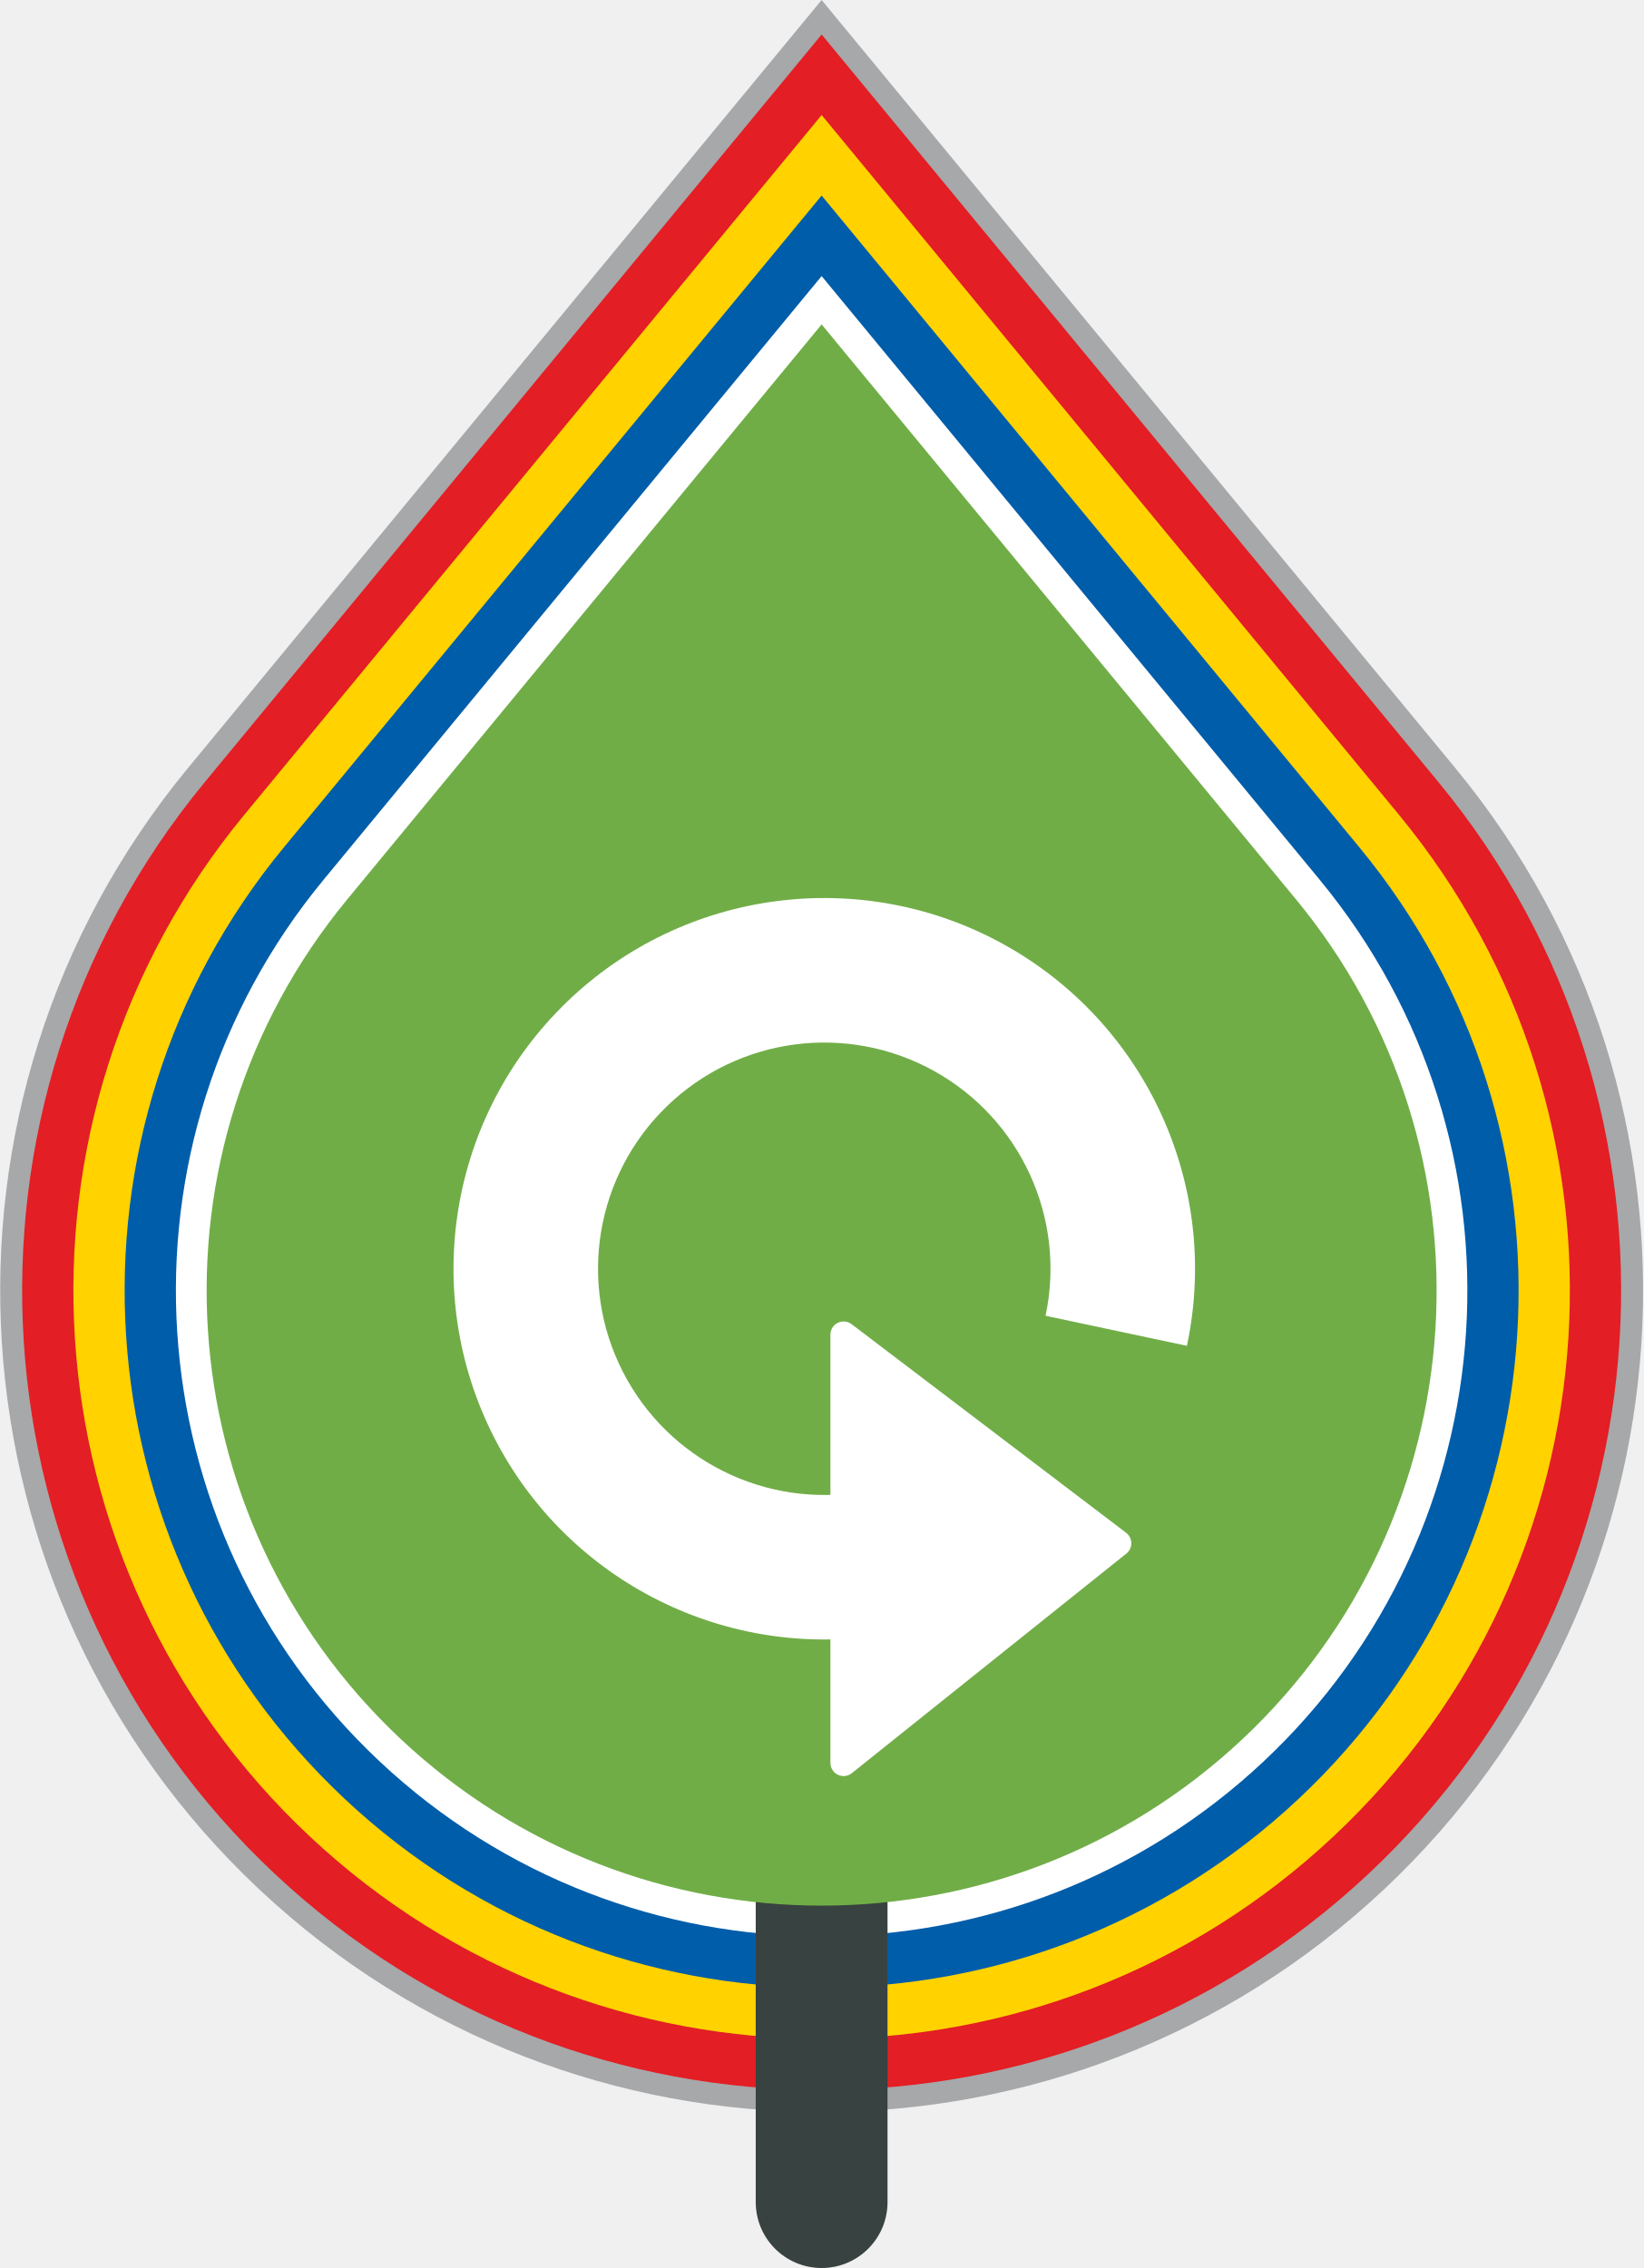
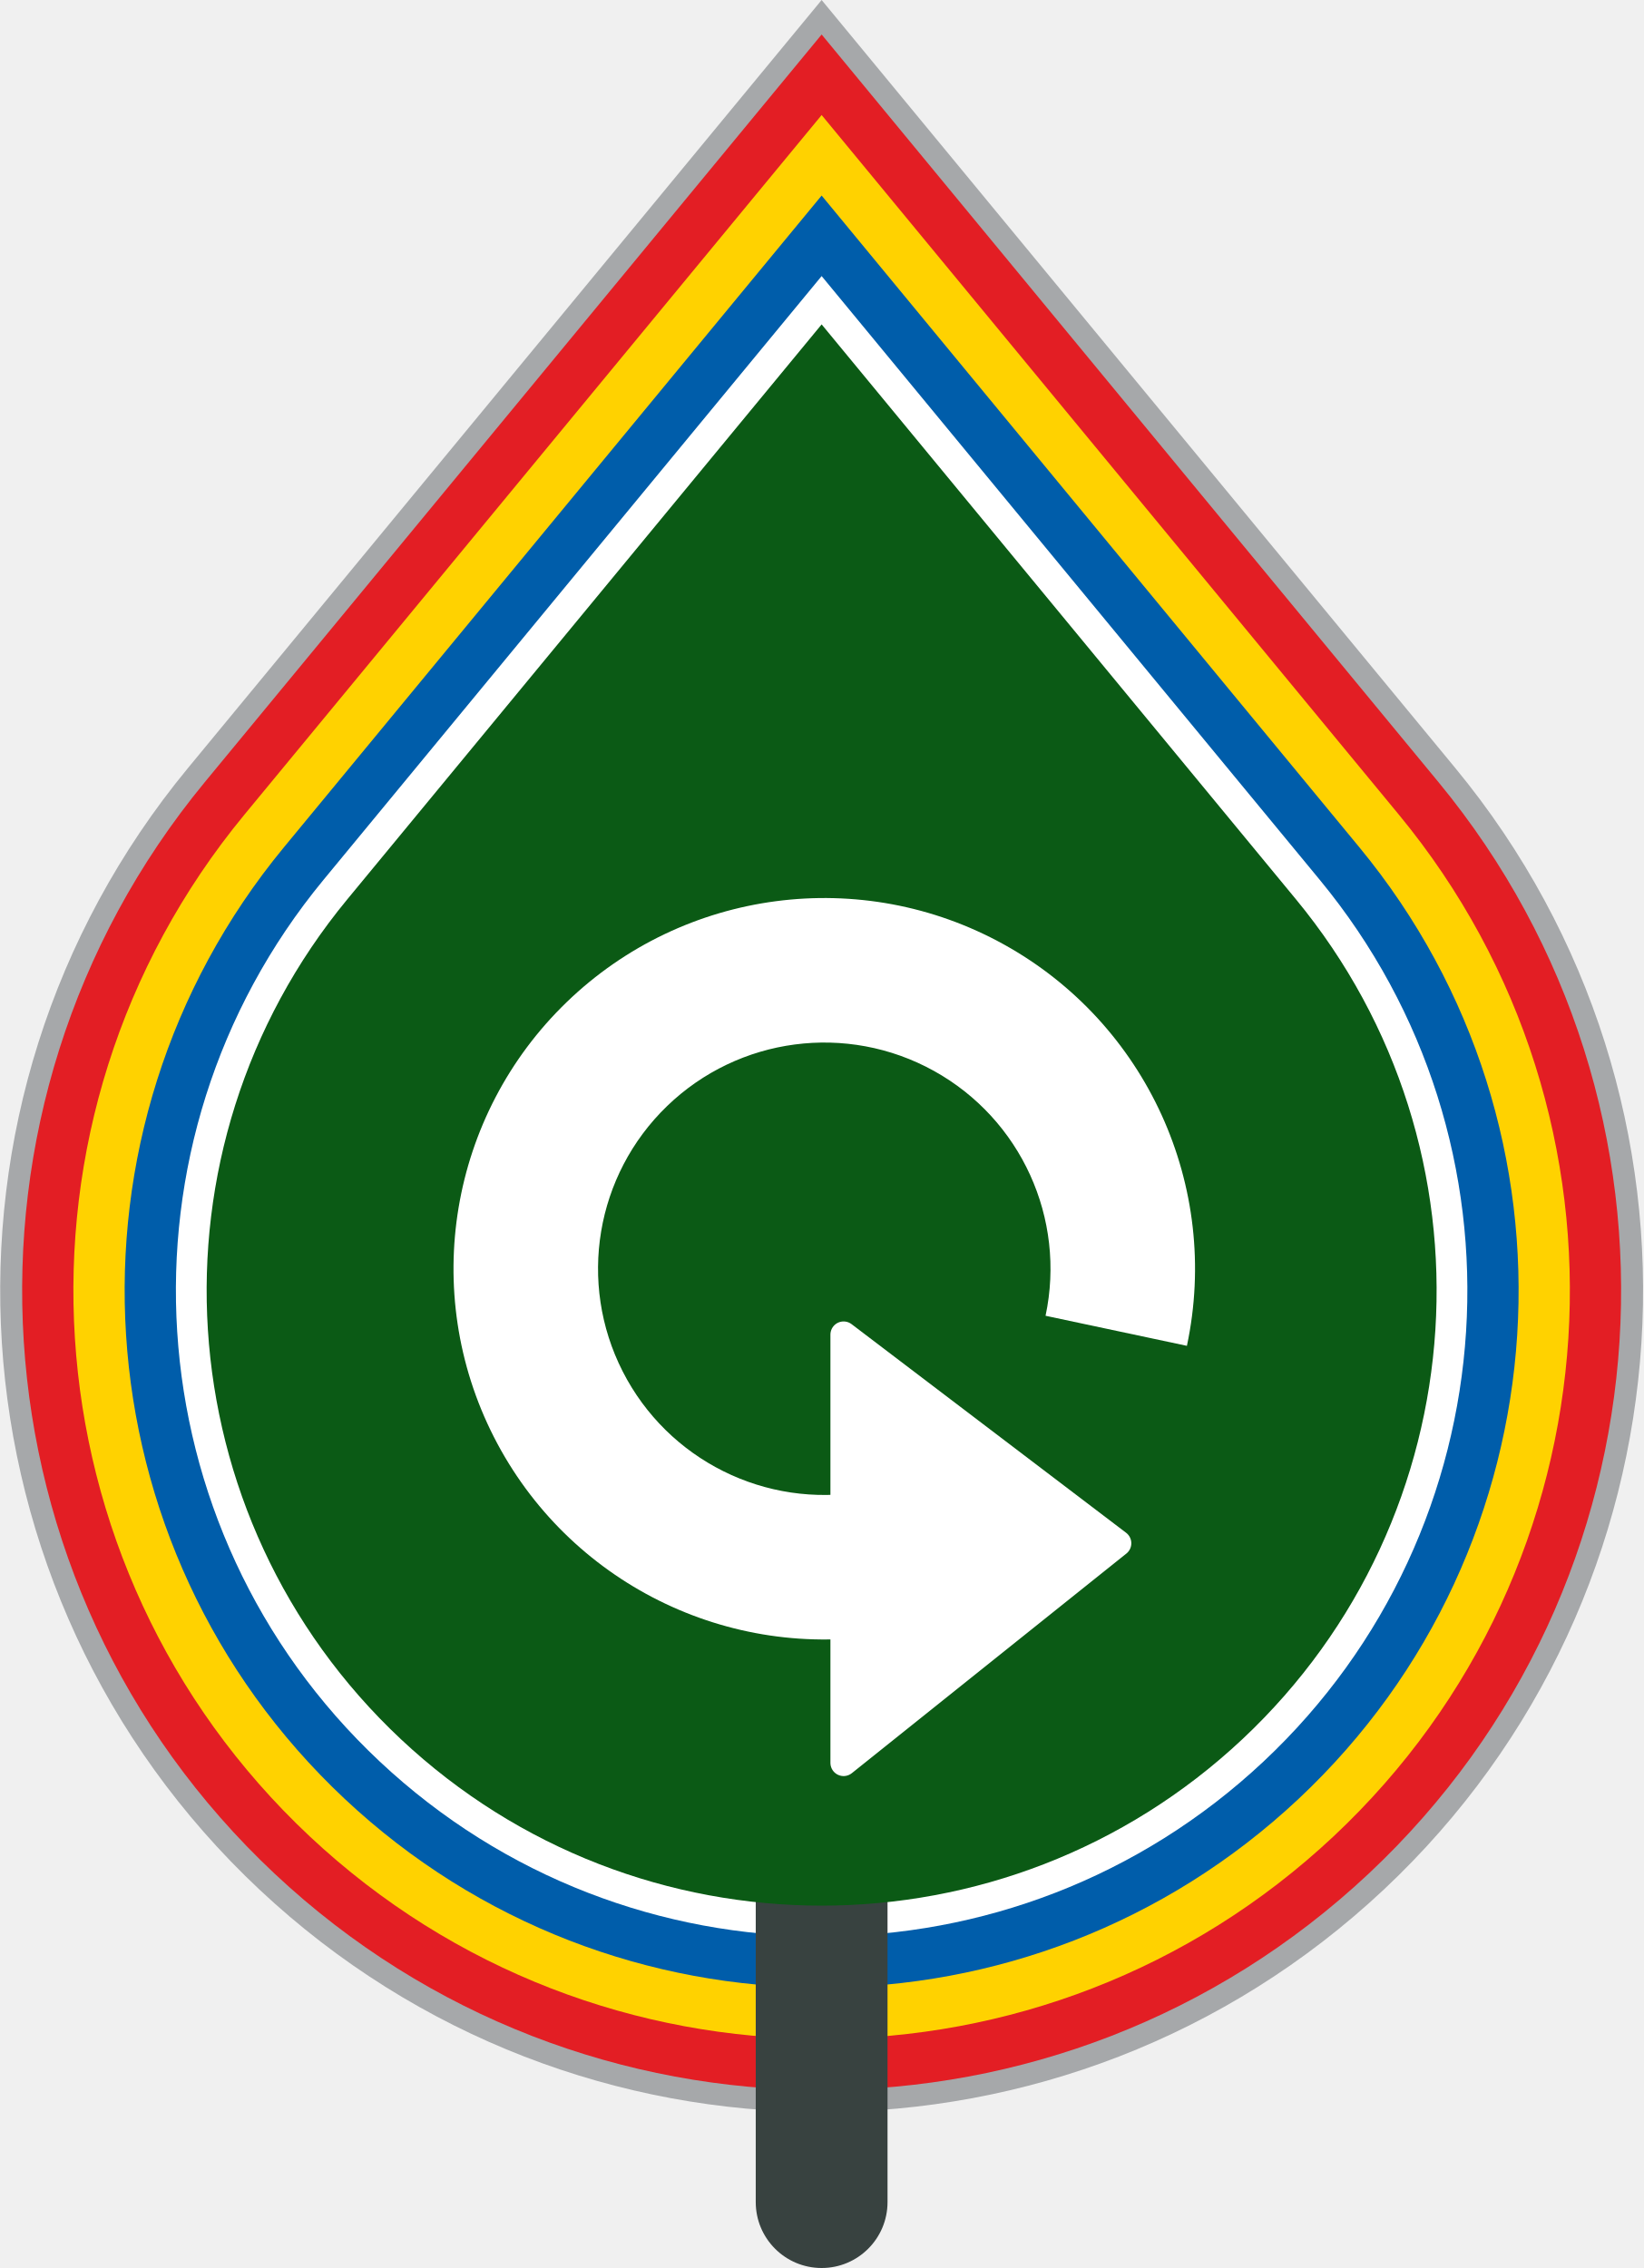
<svg xmlns="http://www.w3.org/2000/svg" width="28.74" height="39.67" viewBox="2.600 -12.771 74.800 103.271">
  <g opacity="1.00">
    <path d="M40.000,-12.771 L68.850,22.200 A37.400,37.400 0 1 1 11.150,22.200 Z" fill="#1f2328" fill-opacity="0.35" />
    <path d="M40.000,-11.200 L68.079,22.836 A36.400,36.400 0 1 1 11.921,22.836 Z" fill="#E31E24" />
    <path d="M40.000,-7.533 L66.279,24.321 A34.067,34.067 0 1 1 13.721,24.321 Z" fill="#FFD200" />
    <path d="M40.000,-3.867 L64.479,25.806 A31.733,31.733 0 1 1 15.521,25.806 Z" fill="#005DAA" />
    <path d="M40.000,-0.200 L62.679,27.291 A29.400,29.400 0 1 1 17.321,27.291 Z" fill="#fff" />
    <rect x="37" y="70" width="6" height="20.5" rx="3" fill="#384240" />
-     <path d="M40.000,2.000 L61.599,28.182 A28.000,28.000 0 1 1 18.401,28.182 Z" fill="#70AD47" />
+     <path d="M40.000,2.000 L61.599,28.182 A28.000,28.000 0 1 1 18.401,28.182 Z" fill="#0B5A15" />
    <path d="M43.051,61.624 A16.88,16.88 0 1 1 56.631,48.510 L50.195,47.141 A10.3,10.3 0 1 0 41.909,55.144 Z" fill="#fff" />
    <path d="M41.000,48.000 L53.500,57.500 L41.000,67.500 Z" fill="#fff" stroke="#fff" stroke-width="1.2" stroke-linejoin="round" />
  </g>
</svg>
